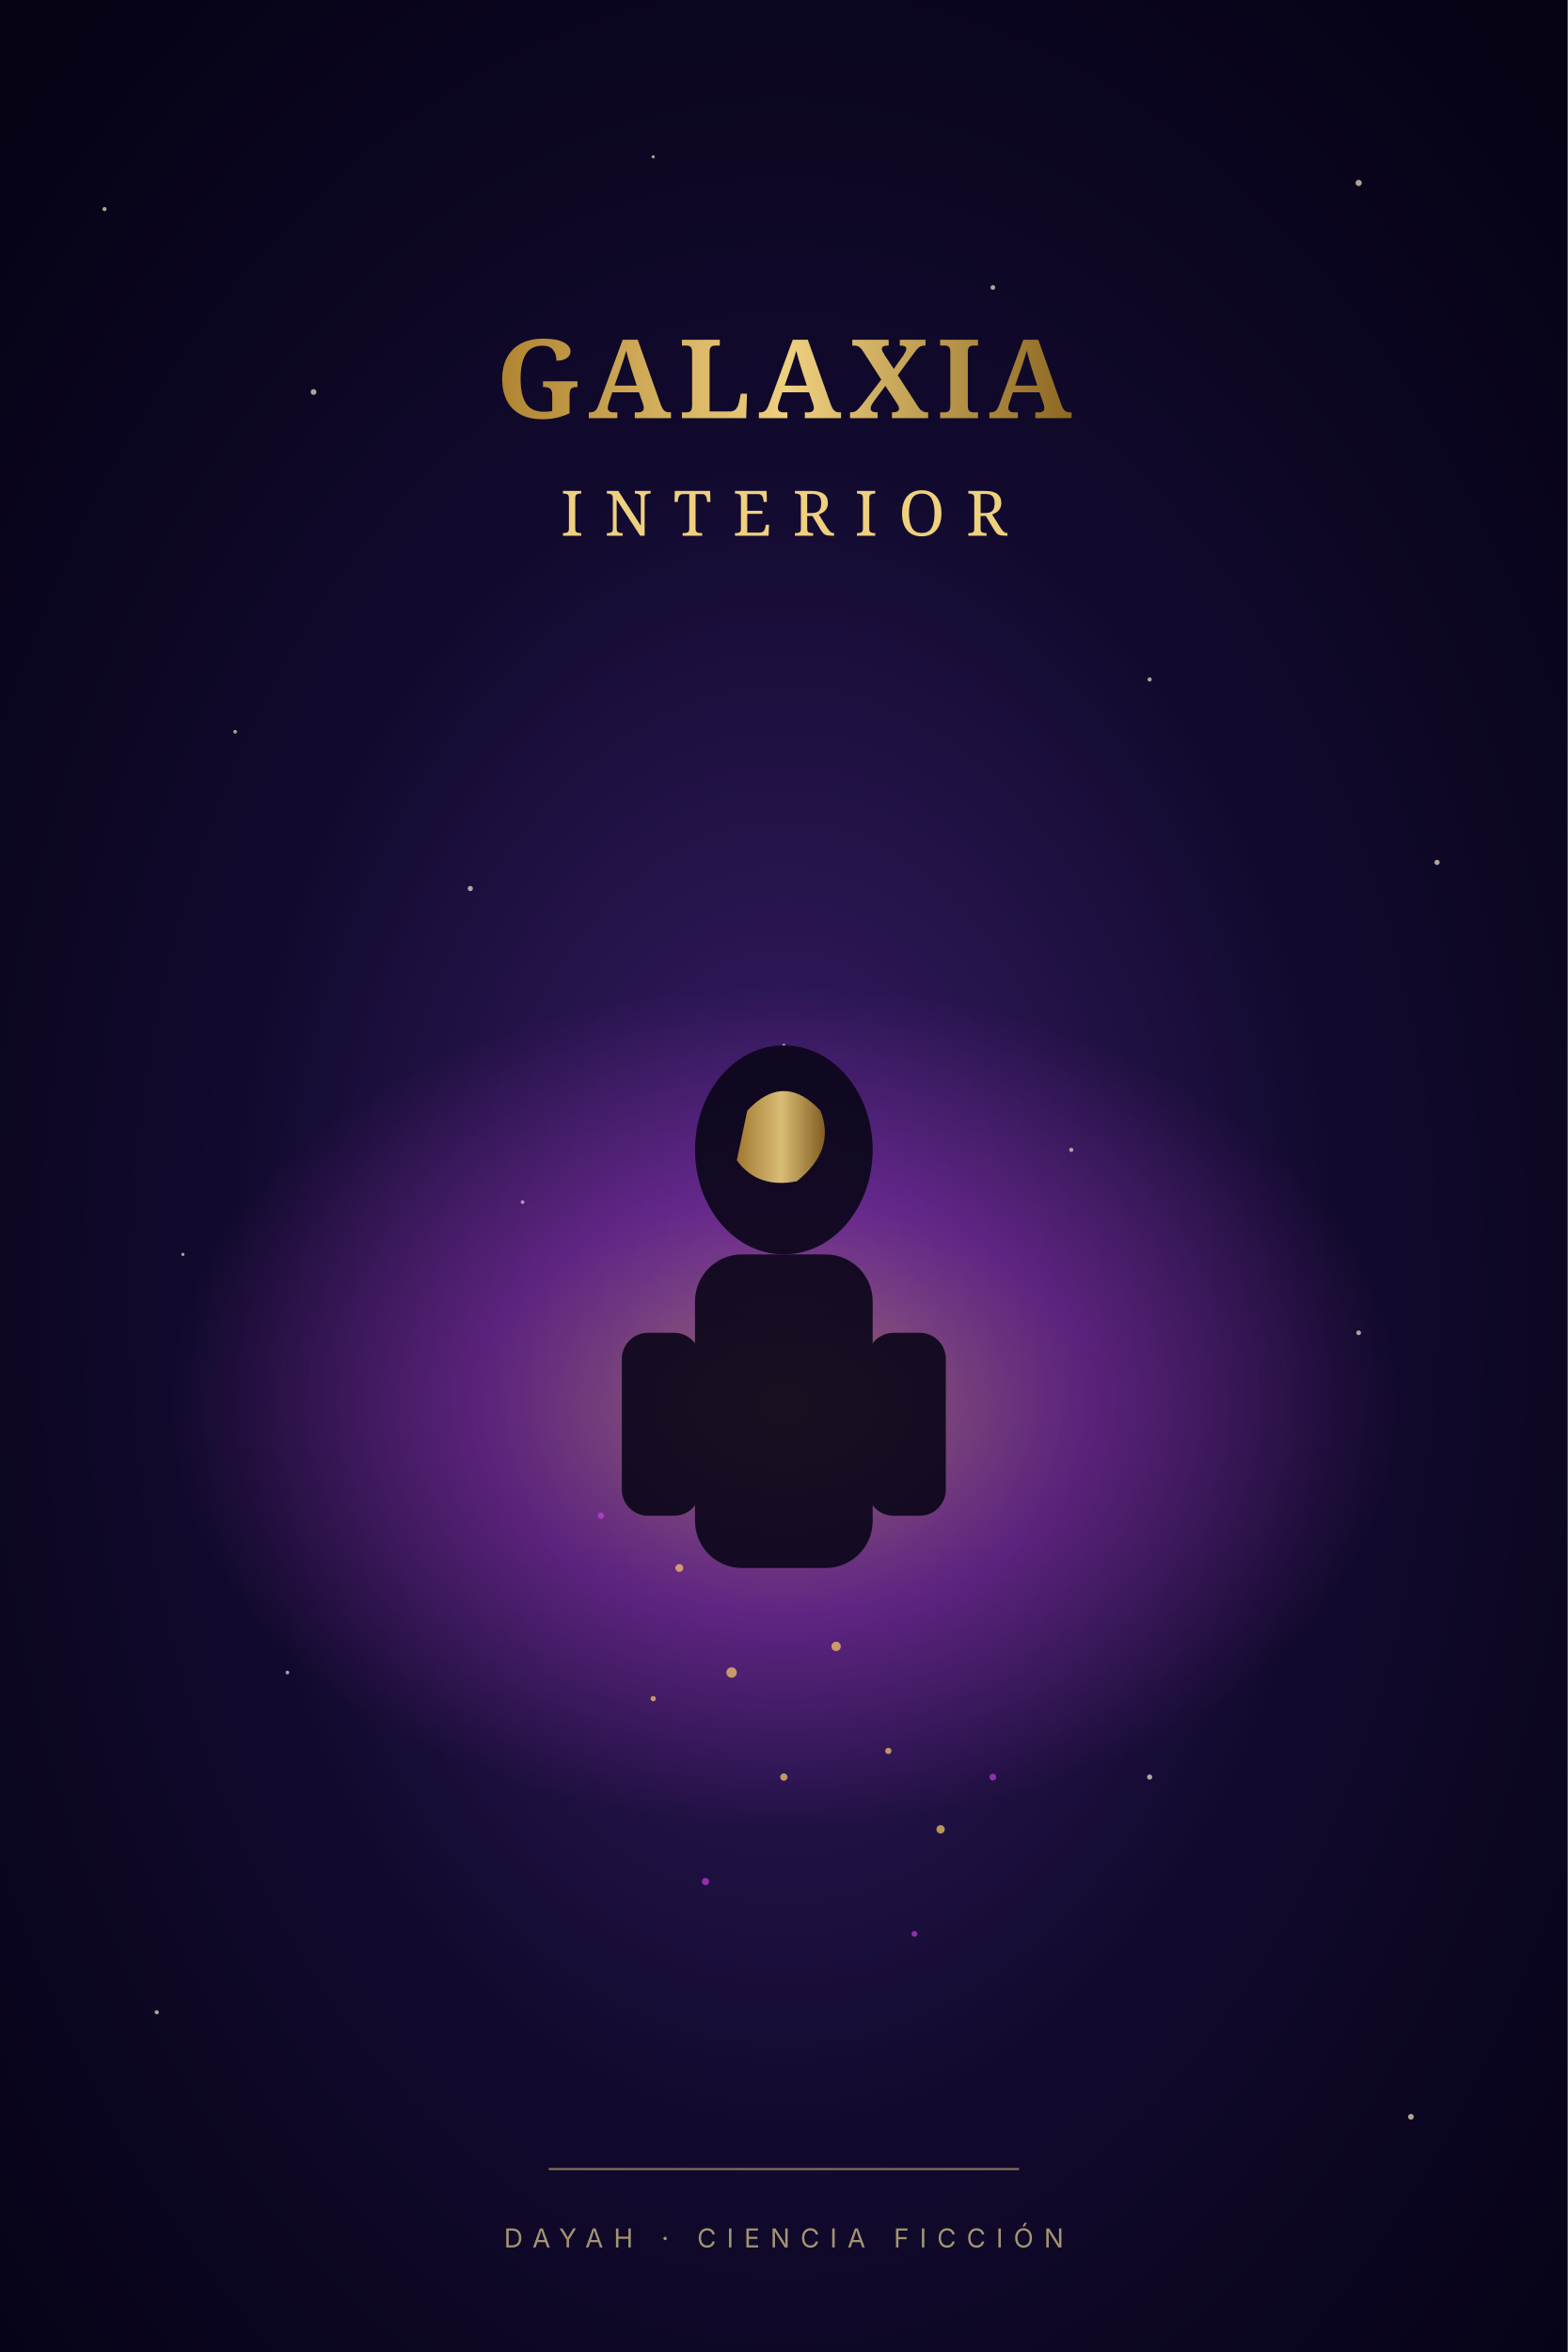
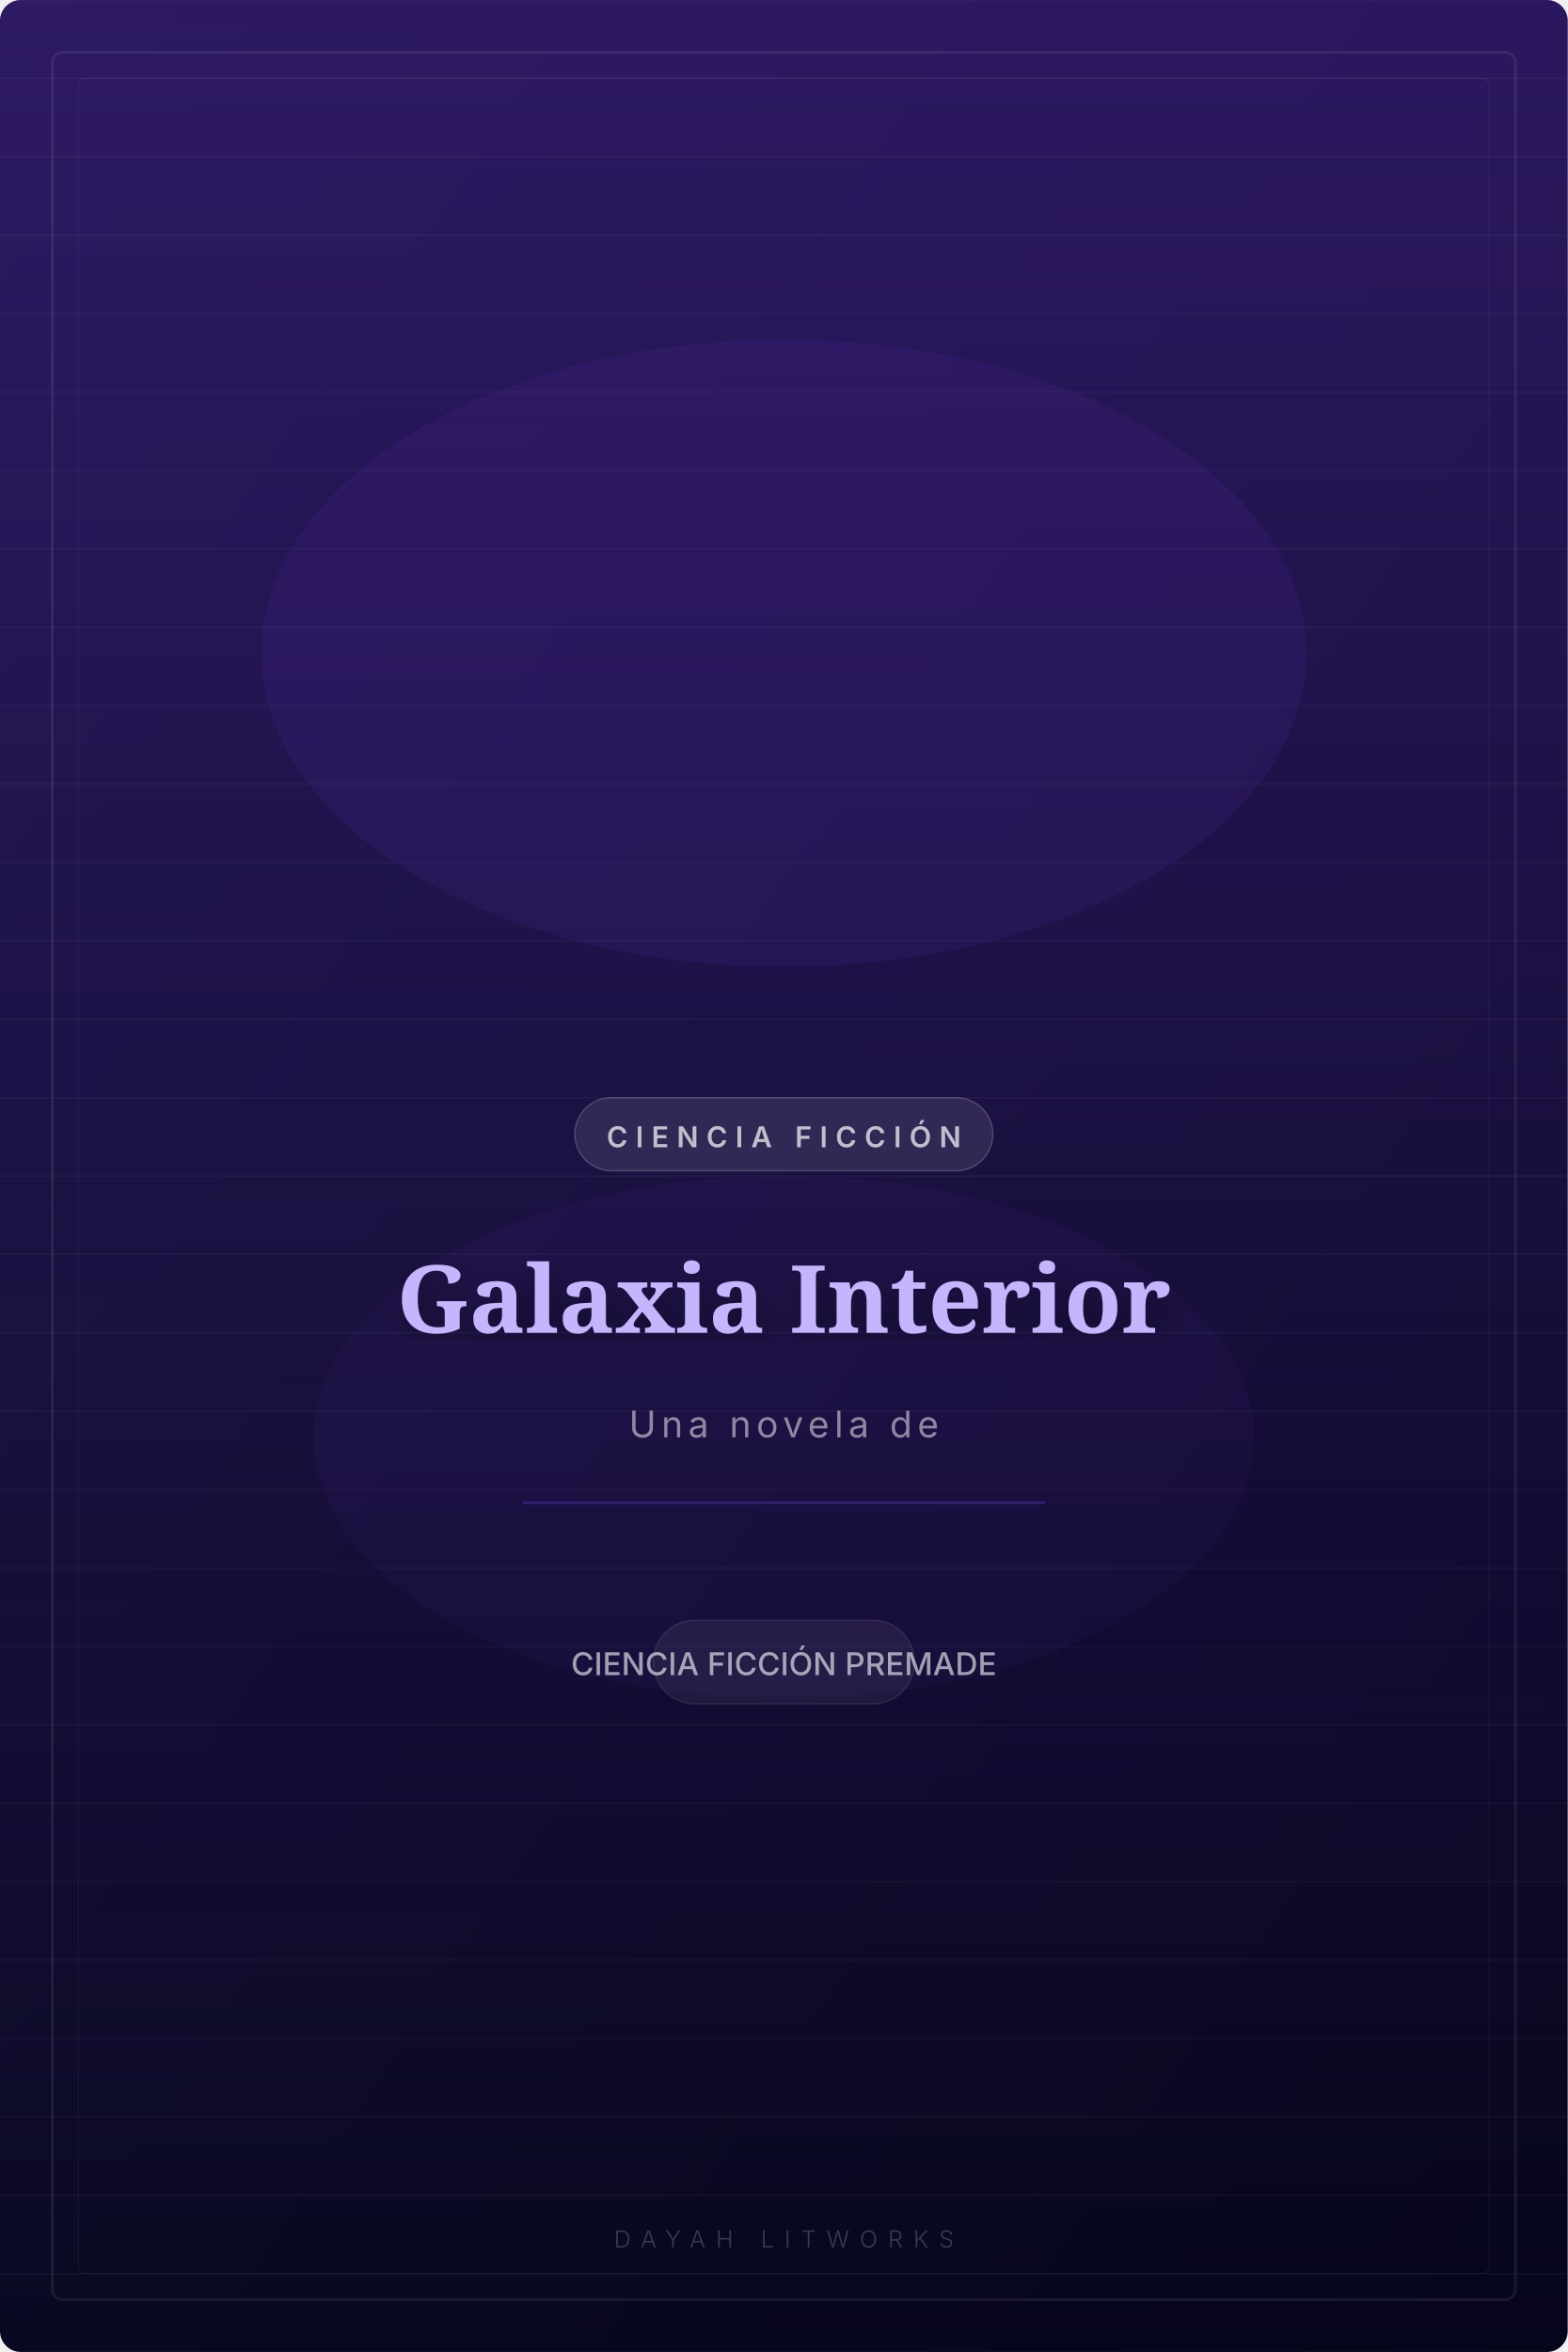
- <svg xmlns="http://www.w3.org/2000/svg" viewBox="0 0 600 900" role="img" aria-label="Galaxia Interior — Portada">
+ <svg xmlns="http://www.w3.org/2000/svg" viewBox="0 0 600 900" width="600" height="900">
  <defs>
-     <radialGradient id="gi-bg" cx="0.5" cy="0.55" r="0.7">
-       <stop offset="0" stop-color="#3a1e6b" />
-       <stop offset="0.5" stop-color="#120a2e" />
-       <stop offset="1" stop-color="#050214" />
-     </radialGradient>
-     <radialGradient id="gi-nebula" cx="0.5" cy="0.55" r="0.45">
-       <stop offset="0" stop-color="#ffcc66" stop-opacity="0.5" />
-       <stop offset="0.5" stop-color="#d946ef" stop-opacity="0.3" />
-       <stop offset="1" stop-color="#d946ef" stop-opacity="0" />
-     </radialGradient>
-     <linearGradient id="gi-gold" x1="0" y1="0" x2="1" y2="0">
-       <stop offset="0" stop-color="#b08532" />
-       <stop offset="0.5" stop-color="#efd07f" />
-       <stop offset="1" stop-color="#8c6722" />
+     <linearGradient id="bg" x1="0%" y1="0%" x2="100%" y2="100%">
+       <stop offset="0%" style="stop-color:#0d0d2b;stop-opacity:1" />
+       <stop offset="100%" style="stop-color:#05051a;stop-opacity:1" />
    </linearGradient>
+     <linearGradient id="glow" x1="50%" y1="0%" x2="50%" y2="100%">
+       <stop offset="0%" style="stop-color:#7c3aed;stop-opacity:0.3" />
+       <stop offset="100%" style="stop-color:#7c3aed;stop-opacity:0" />
+     </linearGradient>
+     <filter id="shadow">
+       <feDropShadow dx="2" dy="4" stdDeviation="6" flood-opacity="0.4" flood-color="#000" />
+     </filter>
+     <filter id="innerGlow">
+       <feGaussianBlur stdDeviation="8" result="blur" />
+       <feComposite in="SourceGraphic" in2="blur" operator="over" />
+     </filter>
  </defs>
-   <rect width="600" height="900" fill="url(#gi-bg)" />
-   <g fill="#f5e6c8" opacity="0.7">
-     <circle cx="40" cy="80" r="0.8" />
-     <circle cx="120" cy="150" r="1.1" />
-     <circle cx="250" cy="60" r="0.6" />
-     <circle cx="380" cy="110" r="0.9" />
-     <circle cx="520" cy="70" r="1.2" />
-     <circle cx="90" cy="280" r="0.7" />
-     <circle cx="180" cy="340" r="1" />
-     <circle cx="440" cy="260" r="0.8" />
-     <circle cx="550" cy="330" r="1" />
-     <circle cx="70" cy="480" r="0.6" />
-     <circle cx="520" cy="510" r="0.9" />
-     <circle cx="110" cy="640" r="0.7" />
-     <circle cx="440" cy="680" r="1" />
-     <circle cx="60" cy="770" r="0.8" />
-     <circle cx="540" cy="810" r="1.1" />
-     <circle cx="300" cy="400" r="0.6" />
-     <circle cx="410" cy="440" r="0.8" />
-     <circle cx="200" cy="460" r="0.7" />
+   <rect width="600" height="900" fill="url(#bg)" rx="8" />
+   <rect width="600" height="900" fill="url(#glow)" rx="8" />
+   <g opacity="0.04">
+     <line x1="0" y1="0" x2="600" y2="0" stroke="#fff" stroke-width="0.5" />
+     <line x1="0" y1="30" x2="600" y2="30" stroke="#fff" stroke-width="0.5" />
+     <line x1="0" y1="60" x2="600" y2="60" stroke="#fff" stroke-width="0.5" />
+     <line x1="0" y1="90" x2="600" y2="90" stroke="#fff" stroke-width="0.5" />
+     <line x1="0" y1="120" x2="600" y2="120" stroke="#fff" stroke-width="0.5" />
+     <line x1="0" y1="150" x2="600" y2="150" stroke="#fff" stroke-width="0.5" />
+     <line x1="0" y1="180" x2="600" y2="180" stroke="#fff" stroke-width="0.5" />
+     <line x1="0" y1="210" x2="600" y2="210" stroke="#fff" stroke-width="0.5" />
+     <line x1="0" y1="240" x2="600" y2="240" stroke="#fff" stroke-width="0.5" />
+     <line x1="0" y1="270" x2="600" y2="270" stroke="#fff" stroke-width="0.5" />
+     <line x1="0" y1="300" x2="600" y2="300" stroke="#fff" stroke-width="0.5" />
+     <line x1="0" y1="330" x2="600" y2="330" stroke="#fff" stroke-width="0.5" />
+     <line x1="0" y1="360" x2="600" y2="360" stroke="#fff" stroke-width="0.5" />
+     <line x1="0" y1="390" x2="600" y2="390" stroke="#fff" stroke-width="0.5" />
+     <line x1="0" y1="420" x2="600" y2="420" stroke="#fff" stroke-width="0.5" />
+     <line x1="0" y1="450" x2="600" y2="450" stroke="#fff" stroke-width="0.5" />
+     <line x1="0" y1="480" x2="600" y2="480" stroke="#fff" stroke-width="0.5" />
+     <line x1="0" y1="510" x2="600" y2="510" stroke="#fff" stroke-width="0.5" />
+     <line x1="0" y1="540" x2="600" y2="540" stroke="#fff" stroke-width="0.5" />
+     <line x1="0" y1="570" x2="600" y2="570" stroke="#fff" stroke-width="0.5" />
+     <line x1="0" y1="600" x2="600" y2="600" stroke="#fff" stroke-width="0.5" />
+     <line x1="0" y1="630" x2="600" y2="630" stroke="#fff" stroke-width="0.5" />
+     <line x1="0" y1="660" x2="600" y2="660" stroke="#fff" stroke-width="0.5" />
+     <line x1="0" y1="690" x2="600" y2="690" stroke="#fff" stroke-width="0.5" />
+     <line x1="0" y1="720" x2="600" y2="720" stroke="#fff" stroke-width="0.5" />
+     <line x1="0" y1="750" x2="600" y2="750" stroke="#fff" stroke-width="0.5" />
+     <line x1="0" y1="780" x2="600" y2="780" stroke="#fff" stroke-width="0.5" />
+     <line x1="0" y1="810" x2="600" y2="810" stroke="#fff" stroke-width="0.5" />
+     <line x1="0" y1="840" x2="600" y2="840" stroke="#fff" stroke-width="0.5" />
+     <line x1="0" y1="870" x2="600" y2="870" stroke="#fff" stroke-width="0.5" />
+     <line x1="0" y1="900" x2="600" y2="900" stroke="#fff" stroke-width="0.5" />
  </g>
-   <ellipse cx="300" cy="520" rx="260" ry="180" fill="url(#gi-nebula)" />
-   <g fill="#0a0618" opacity="0.9">
-     <ellipse cx="300" cy="440" rx="34" ry="40" />
-     <rect x="266" y="480" width="68" height="120" rx="18" />
-     <rect x="238" y="510" width="30" height="70" rx="10" />
-     <rect x="332" y="510" width="30" height="70" rx="10" />
-   </g>
-   <path d="M286 425 Q300 410 314 425 Q320 440 305 452 Q290 455 282 444 Z" fill="url(#gi-gold)" opacity="0.9" />
-   <g fill="#ffcc66" opacity="0.7">
-     <circle cx="260" cy="600" r="1.5" />
-     <circle cx="280" cy="640" r="2" />
-     <circle cx="300" cy="680" r="1.4" />
-     <circle cx="320" cy="630" r="1.8" />
-     <circle cx="340" cy="670" r="1.2" />
-     <circle cx="250" cy="650" r="1" />
-     <circle cx="360" cy="700" r="1.6" />
-   </g>
-   <g fill="#d946ef" opacity="0.6">
-     <circle cx="230" cy="580" r="1.2" />
-     <circle cx="270" cy="720" r="1.4" />
-     <circle cx="350" cy="740" r="1.1" />
-     <circle cx="380" cy="680" r="1.3" />
-   </g>
-   <g font-family="Playfair Display, Georgia, serif" text-anchor="middle">
-     <text x="300" y="160" font-size="42" font-weight="700" fill="url(#gi-gold)" letter-spacing="3">GALAXIA</text>
-     <text x="300" y="205" font-size="24" fill="#efd07f" letter-spacing="8">INTERIOR</text>
-   </g>
-   <line x1="210" y1="830" x2="390" y2="830" stroke="#d4b676" stroke-width="0.8" opacity="0.6" />
-   <text x="300" y="860" font-family="Inter, sans-serif" font-size="10" fill="#a39472" text-anchor="middle" letter-spacing="4">DAYAH · CIENCIA FICCIÓN</text>
+   <rect x="20" y="20" width="560" height="860" fill="none" stroke="rgba(255,255,255,0.08)" stroke-width="1" rx="4" />
+   <rect x="30" y="30" width="540" height="840" fill="none" stroke="rgba(255,255,255,0.04)" stroke-width="0.5" rx="3" />
+   <ellipse cx="300" cy="250" rx="200" ry="120" fill="#7c3aed" opacity="0.08" />
+   <ellipse cx="300" cy="550" rx="180" ry="100" fill="#7c3aed" opacity="0.05" />
+   <rect x="220" y="420" width="160" height="28" rx="14" fill="rgba(255,255,255,0.1)" stroke="rgba(255,255,255,0.2)" stroke-width="0.5" />
+   <text x="300" y="439" text-anchor="middle" font-family="'Inter',sans-serif" font-size="11" font-weight="600" letter-spacing="3" fill="rgba(255,255,255,0.7)" text-transform="uppercase">CIENCIA FICCIÓN</text>
+   <text x="300" y="510" text-anchor="middle" font-family="'Playfair Display','Georgia',serif" font-size="36" font-weight="700" fill="#c4b5fd" filter="url(#shadow)">Galaxia Interior</text>
+   <text x="300" y="550" text-anchor="middle" font-family="'Inter',sans-serif" font-size="14" font-weight="400" fill="rgba(255,255,255,0.5)" letter-spacing="2">Una novela de</text>
+   <line x1="200" y1="575" x2="400" y2="575" stroke="#7c3aed" stroke-width="1" opacity="0.3" />
+   <rect x="250" y="620" width="100" height="32" rx="16" fill="rgba(255,255,255,0.06)" stroke="rgba(255,255,255,0.1)" stroke-width="0.5" />
+   <text x="300" y="641" text-anchor="middle" font-family="'Inter',sans-serif" font-size="12" font-weight="500" fill="rgba(255,255,255,0.6)">CIENCIA FICCIÓN PREMADE</text>
+   <text x="300" y="860" text-anchor="middle" font-family="'Inter',sans-serif" font-size="9" font-weight="300" fill="rgba(255,255,255,0.2)" letter-spacing="4">DAYAH LITWORKS</text>
</svg>
